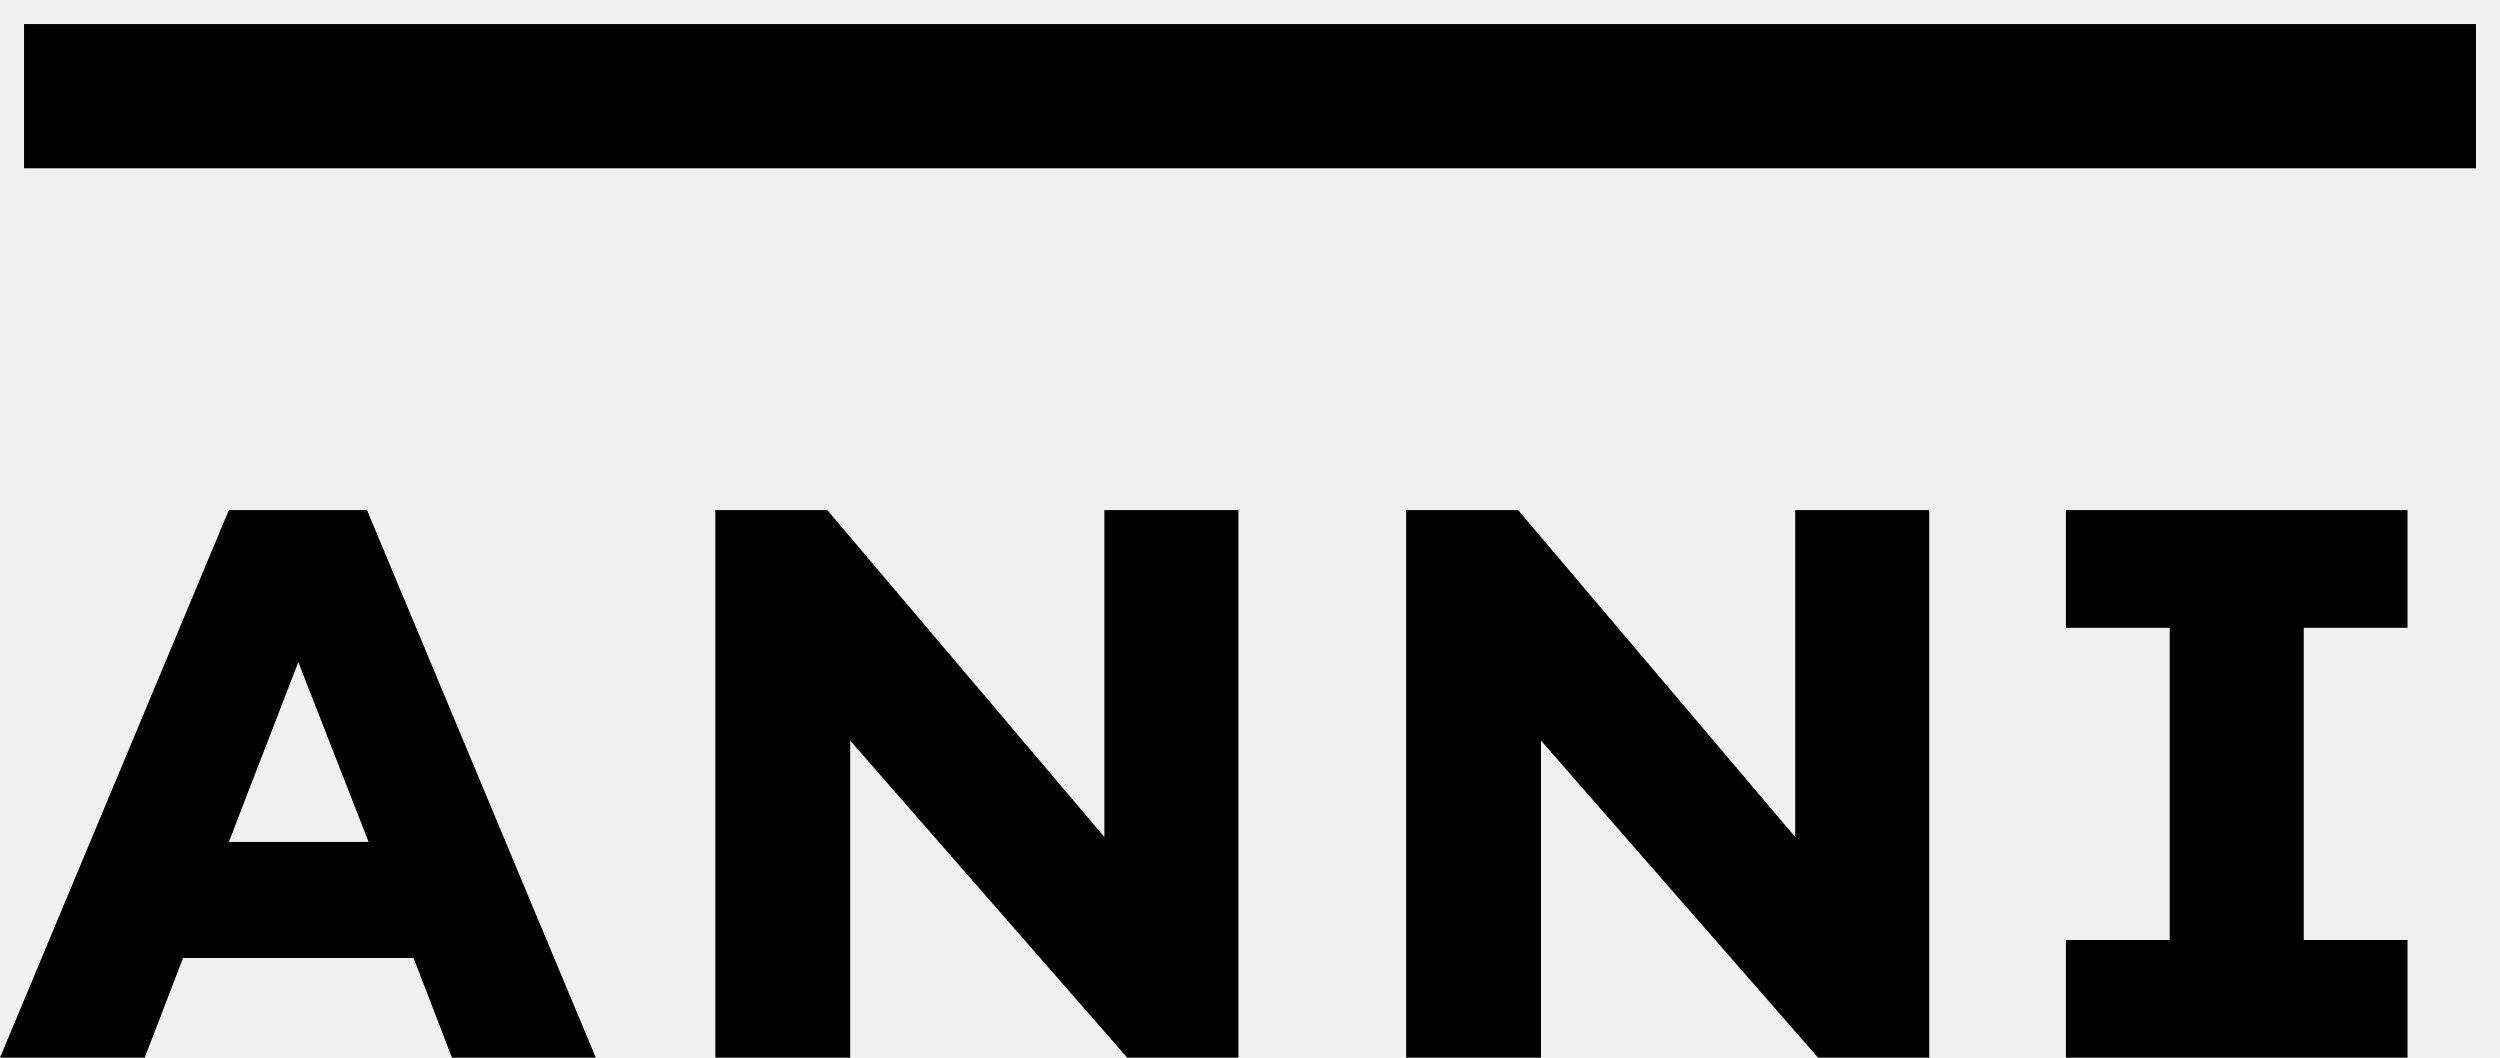
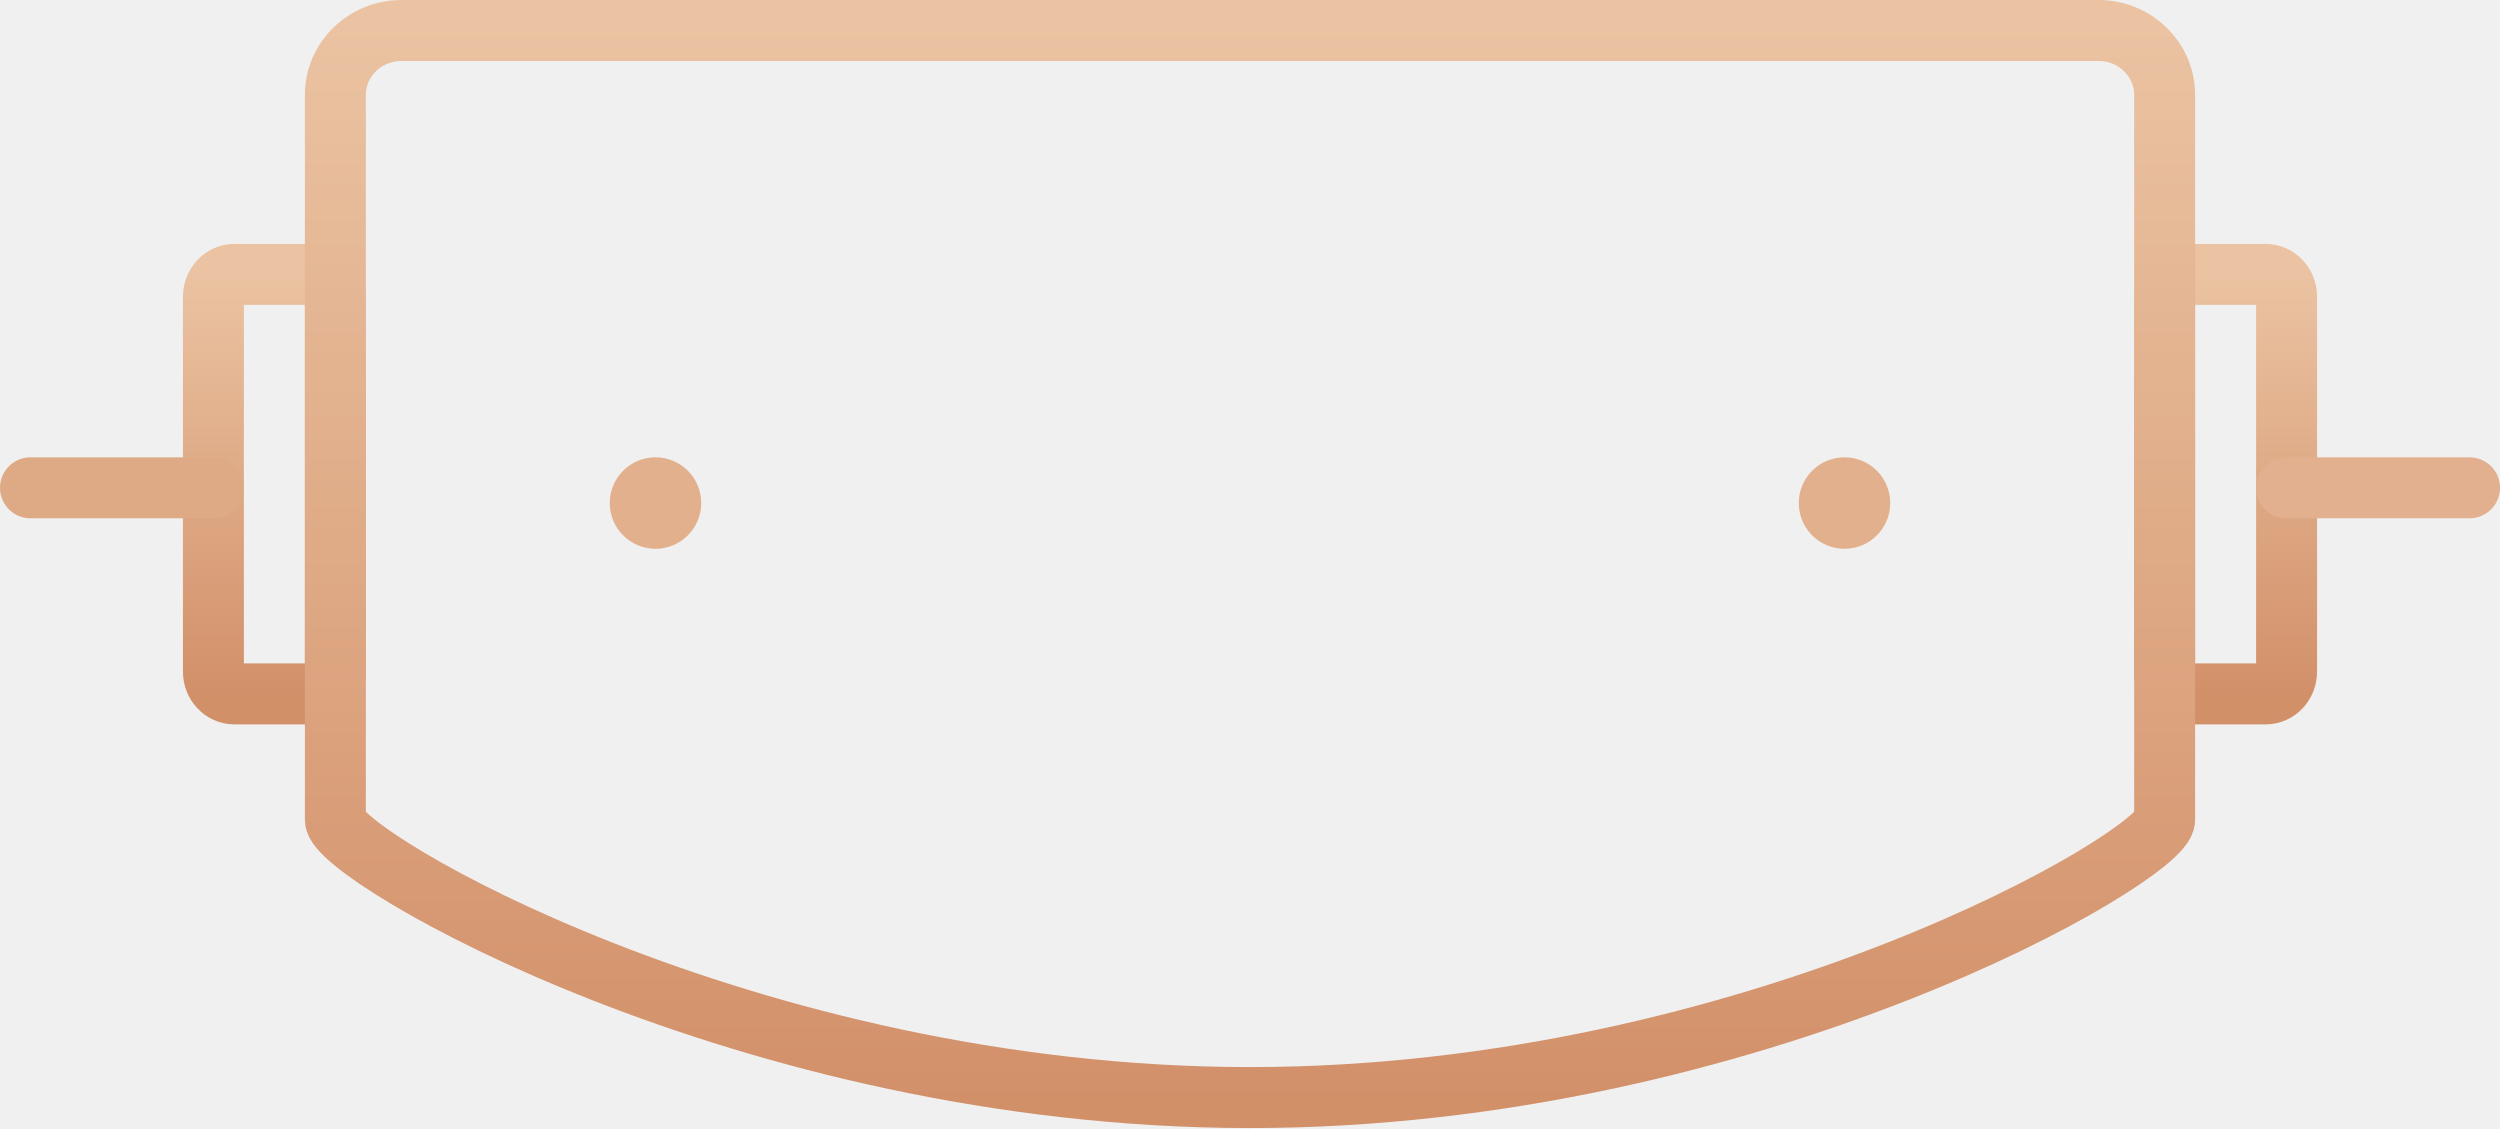
- <svg xmlns="http://www.w3.org/2000/svg" width="52px" height="22px" viewBox="0 0 52 22" version="1.1">
-   <defs />
-   <g id="Page-1" stroke="none" stroke-width="1" fill="none" fill-rule="evenodd">
-     <g id="Desktop-HD" transform="translate(-212, -94)">
-       <g id="ANNI-+-Line" transform="translate(212, 95)">
-         <path d="M12.393,21 L7.633,9.61 L4.76,9.61 L0,21 L3.009,21 L3.808,18.926 L8.602,18.926 L9.401,21 L12.393,21 Z M7.667,16.512 L4.76,16.512 L6.205,12.772 L7.667,16.512 Z M25.759,9.61 L22.971,9.61 L22.971,16.41 L17.208,9.61 L14.879,9.61 L14.879,21 L17.684,21 L17.684,14.404 L23.447,21 L25.759,21 L25.759,9.61 Z M40.128,9.61 L37.34,9.61 L37.34,16.41 L31.577,9.61 L29.248,9.61 L29.248,21 L32.053,21 L32.053,14.404 L37.816,21 L40.128,21 L40.128,9.61 Z M47.918,12.058 L50.077,12.058 L50.077,9.61 L42.971,9.61 L42.971,12.058 L45.13,12.058 L45.13,18.552 L42.971,18.552 L42.971,21 L50.077,21 L50.077,18.552 L47.918,18.552 L47.918,12.058 Z" id="ANNI" fill="#000000" />
-         <path d="M2,1 L50,1" id="Line" stroke="#000000" stroke-width="3" stroke-linecap="square" />
+ <svg xmlns="http://www.w3.org/2000/svg" width="82px" height="37px" viewBox="0 0 82 37" version="1.1">
+   <defs>
+     <linearGradient x1="50%" y1="0%" x2="50%" y2="100%" id="linearGradient-1">
+       <stop stop-color="#EBC3A2" offset="0%" />
+       <stop stop-color="#D29069" offset="100%" />
+     </linearGradient>
+   </defs>
+   <g id="Landing-Page" stroke="none" stroke-width="1" fill="none" fill-rule="evenodd">
+     <g id="Desktop-HD" transform="translate(-1154, -59)">
+       <g id="Group" transform="translate(1155, 60)">
+         <path d="M6.687,21.76 L9.313,21.76 C9.692,21.76 10,21.432 10,21.028 L10,8.732 C10,8.328 9.692,8 9.313,8 L6.687,8 C6.308,8 6,8.328 6,8.732 L6,21.028 C6,21.432 6.308,21.76 6.687,21.76 L6.687,21.76 Z" id="Stroke-7" stroke="url(#linearGradient-1)" stroke-width="2" />
+         <path d="M6.439,14 L0,14" id="Fill-9" fill="#FFFFFF" />
+         <path d="M6,15 L5.55111512e-17,15" id="Stroke-11" stroke="#DEA985" stroke-width="2" stroke-linecap="round" />
+         <path d="M73.313,21.76 L70.687,21.76 C70.308,21.76 70,21.433 70,21.028 L70,8.732 C70,8.328 70.308,8 70.687,8 L73.313,8 C73.692,8 74,8.328 74,8.732 L74,21.028 C74,21.433 73.692,21.76 73.313,21.76 L73.313,21.76 Z" id="Stroke-15" stroke="url(#linearGradient-1)" stroke-width="2" />
+         <path d="M74,15 L80,15" id="Stroke-19" stroke="#E2B08E" stroke-width="2" stroke-linecap="round" />
+         <path d="M40,35 C23.489,35 10,27.055 10,25.89 L10,2.111 C10,0.945 10.972,0 12.173,0 L67.827,0 C69.028,0 70,0.945 70,2.111 L70,25.89 C70,27.055 56.51,35 40,35 Z" id="Stroke-29" stroke="url(#linearGradient-1)" stroke-width="2" />
+         <circle id="Oval-1" fill="#E2B08C" cx="20.5" cy="15.5" r="1.5" />
+         <circle id="Oval-1-Copy" fill="#E2B08C" cx="59.5" cy="15.5" r="1.5" />
      </g>
    </g>
  </g>
</svg>
